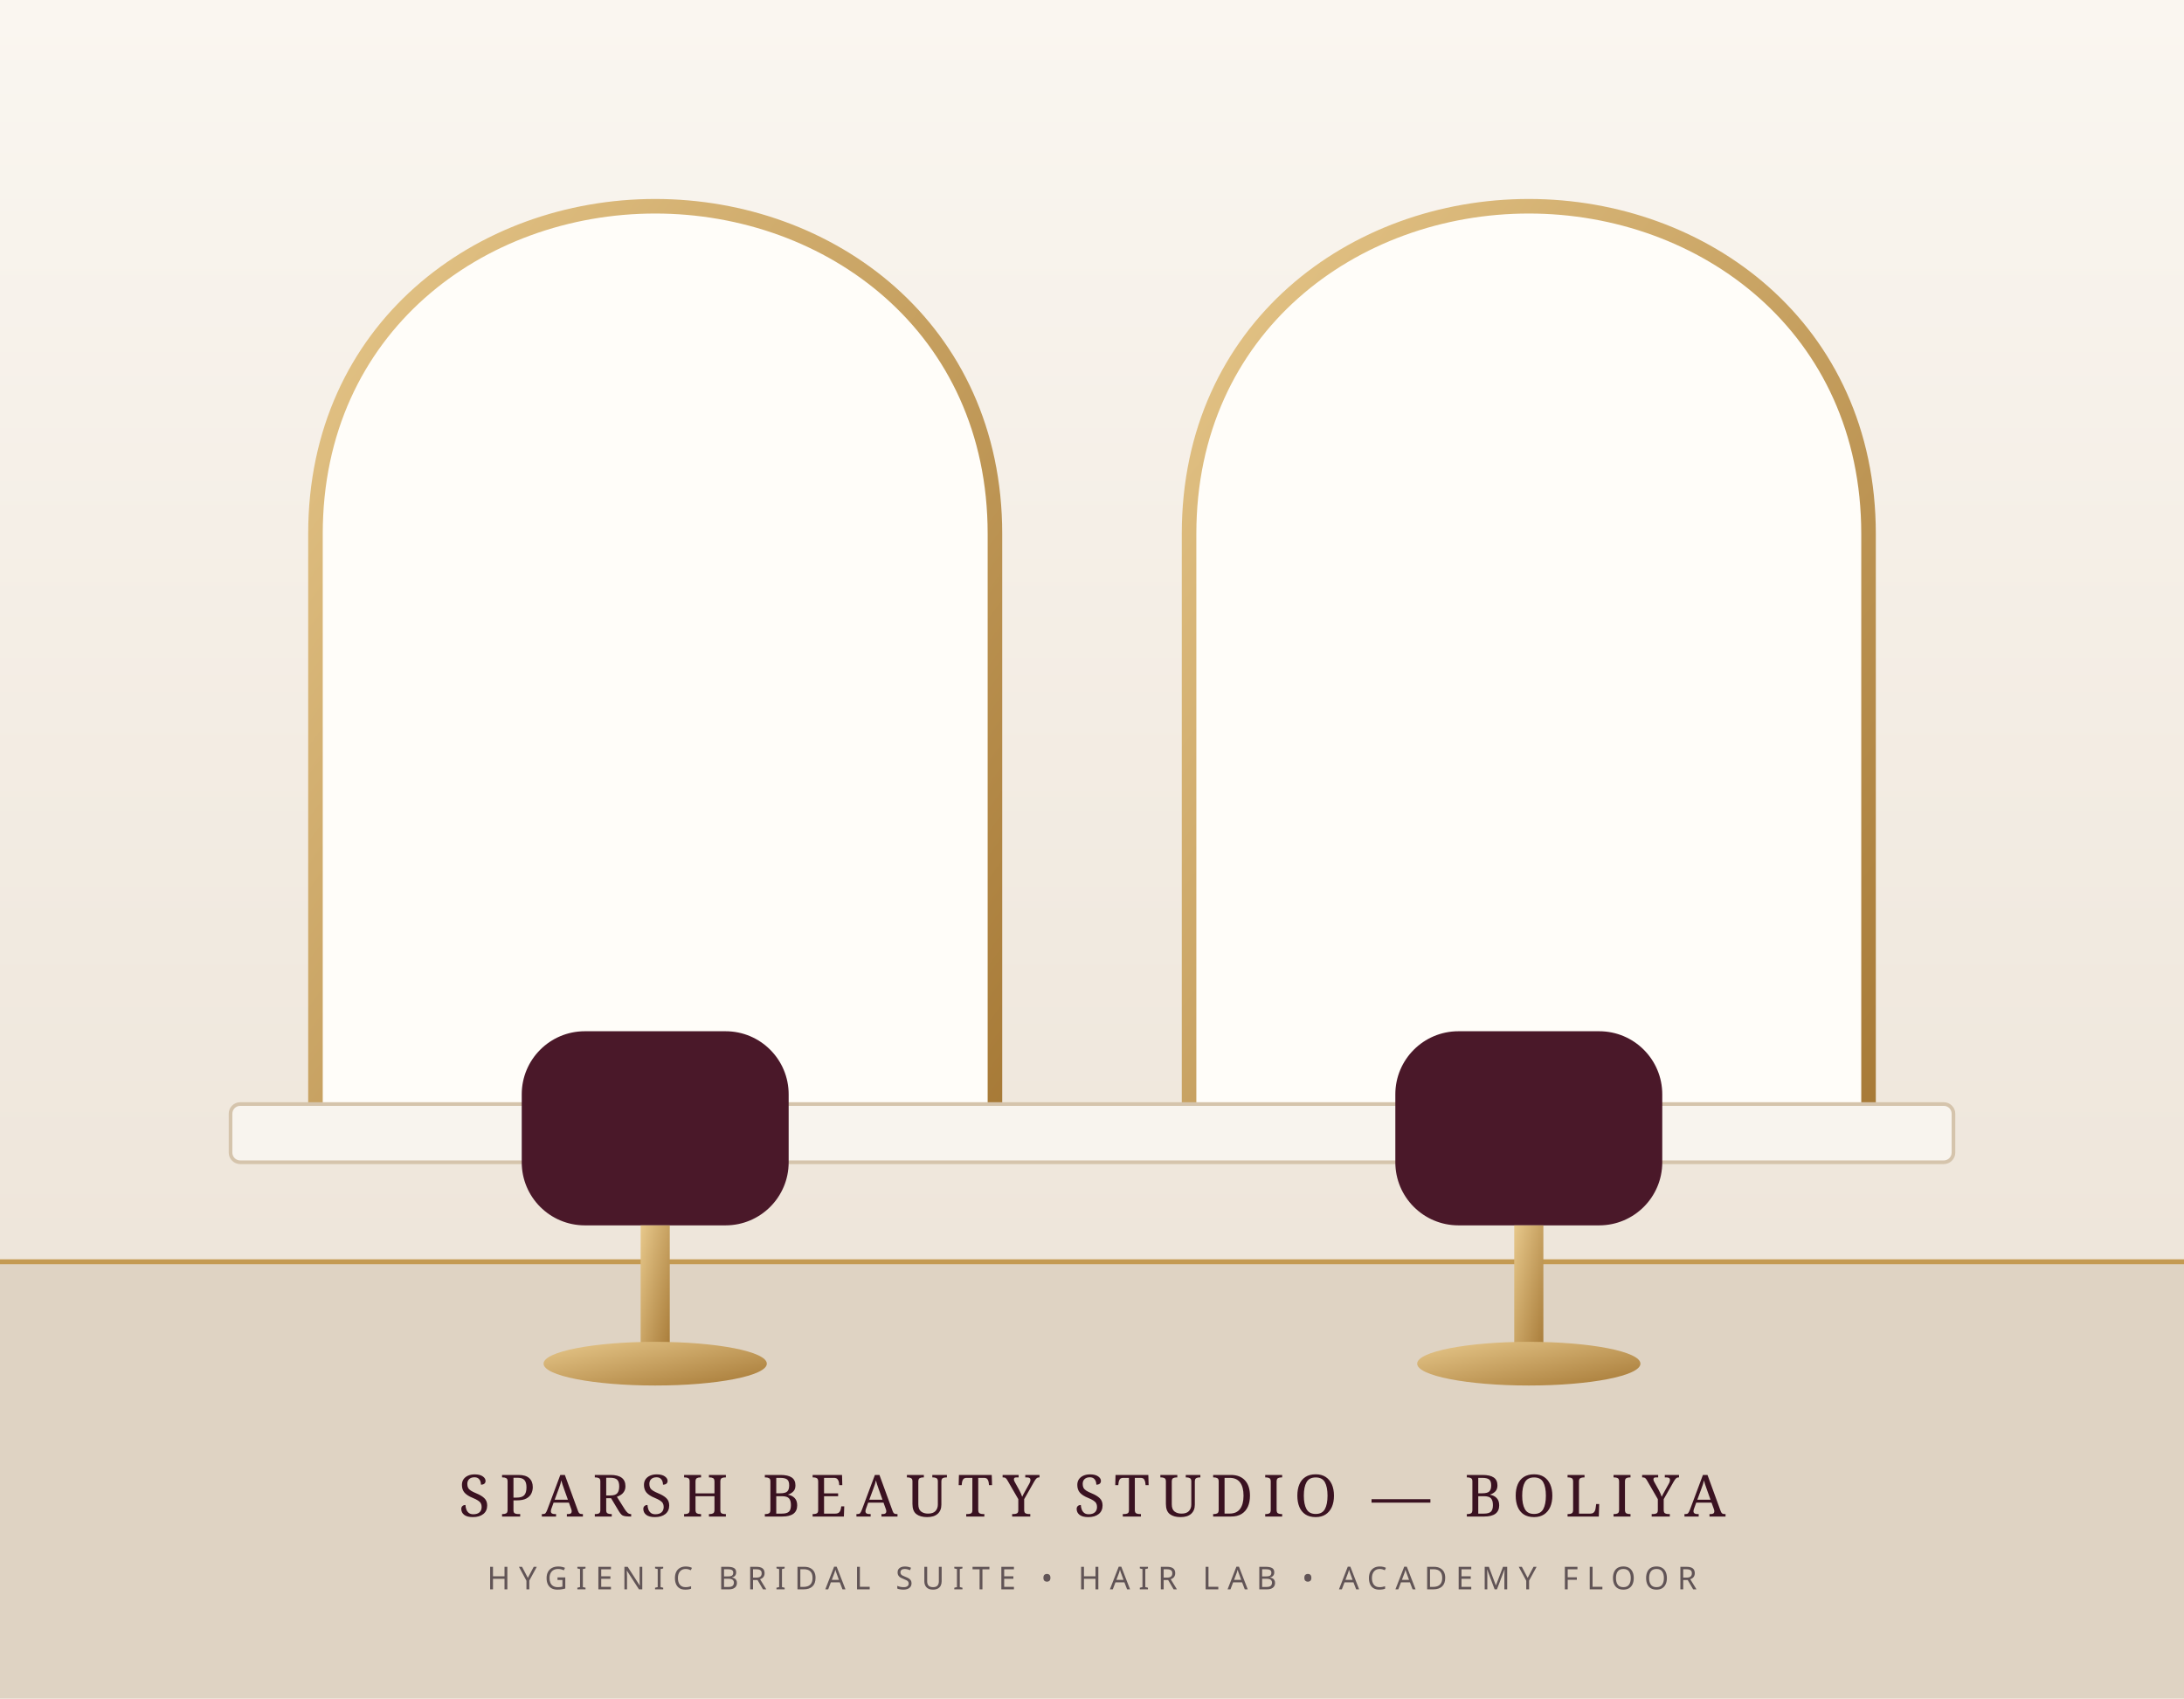
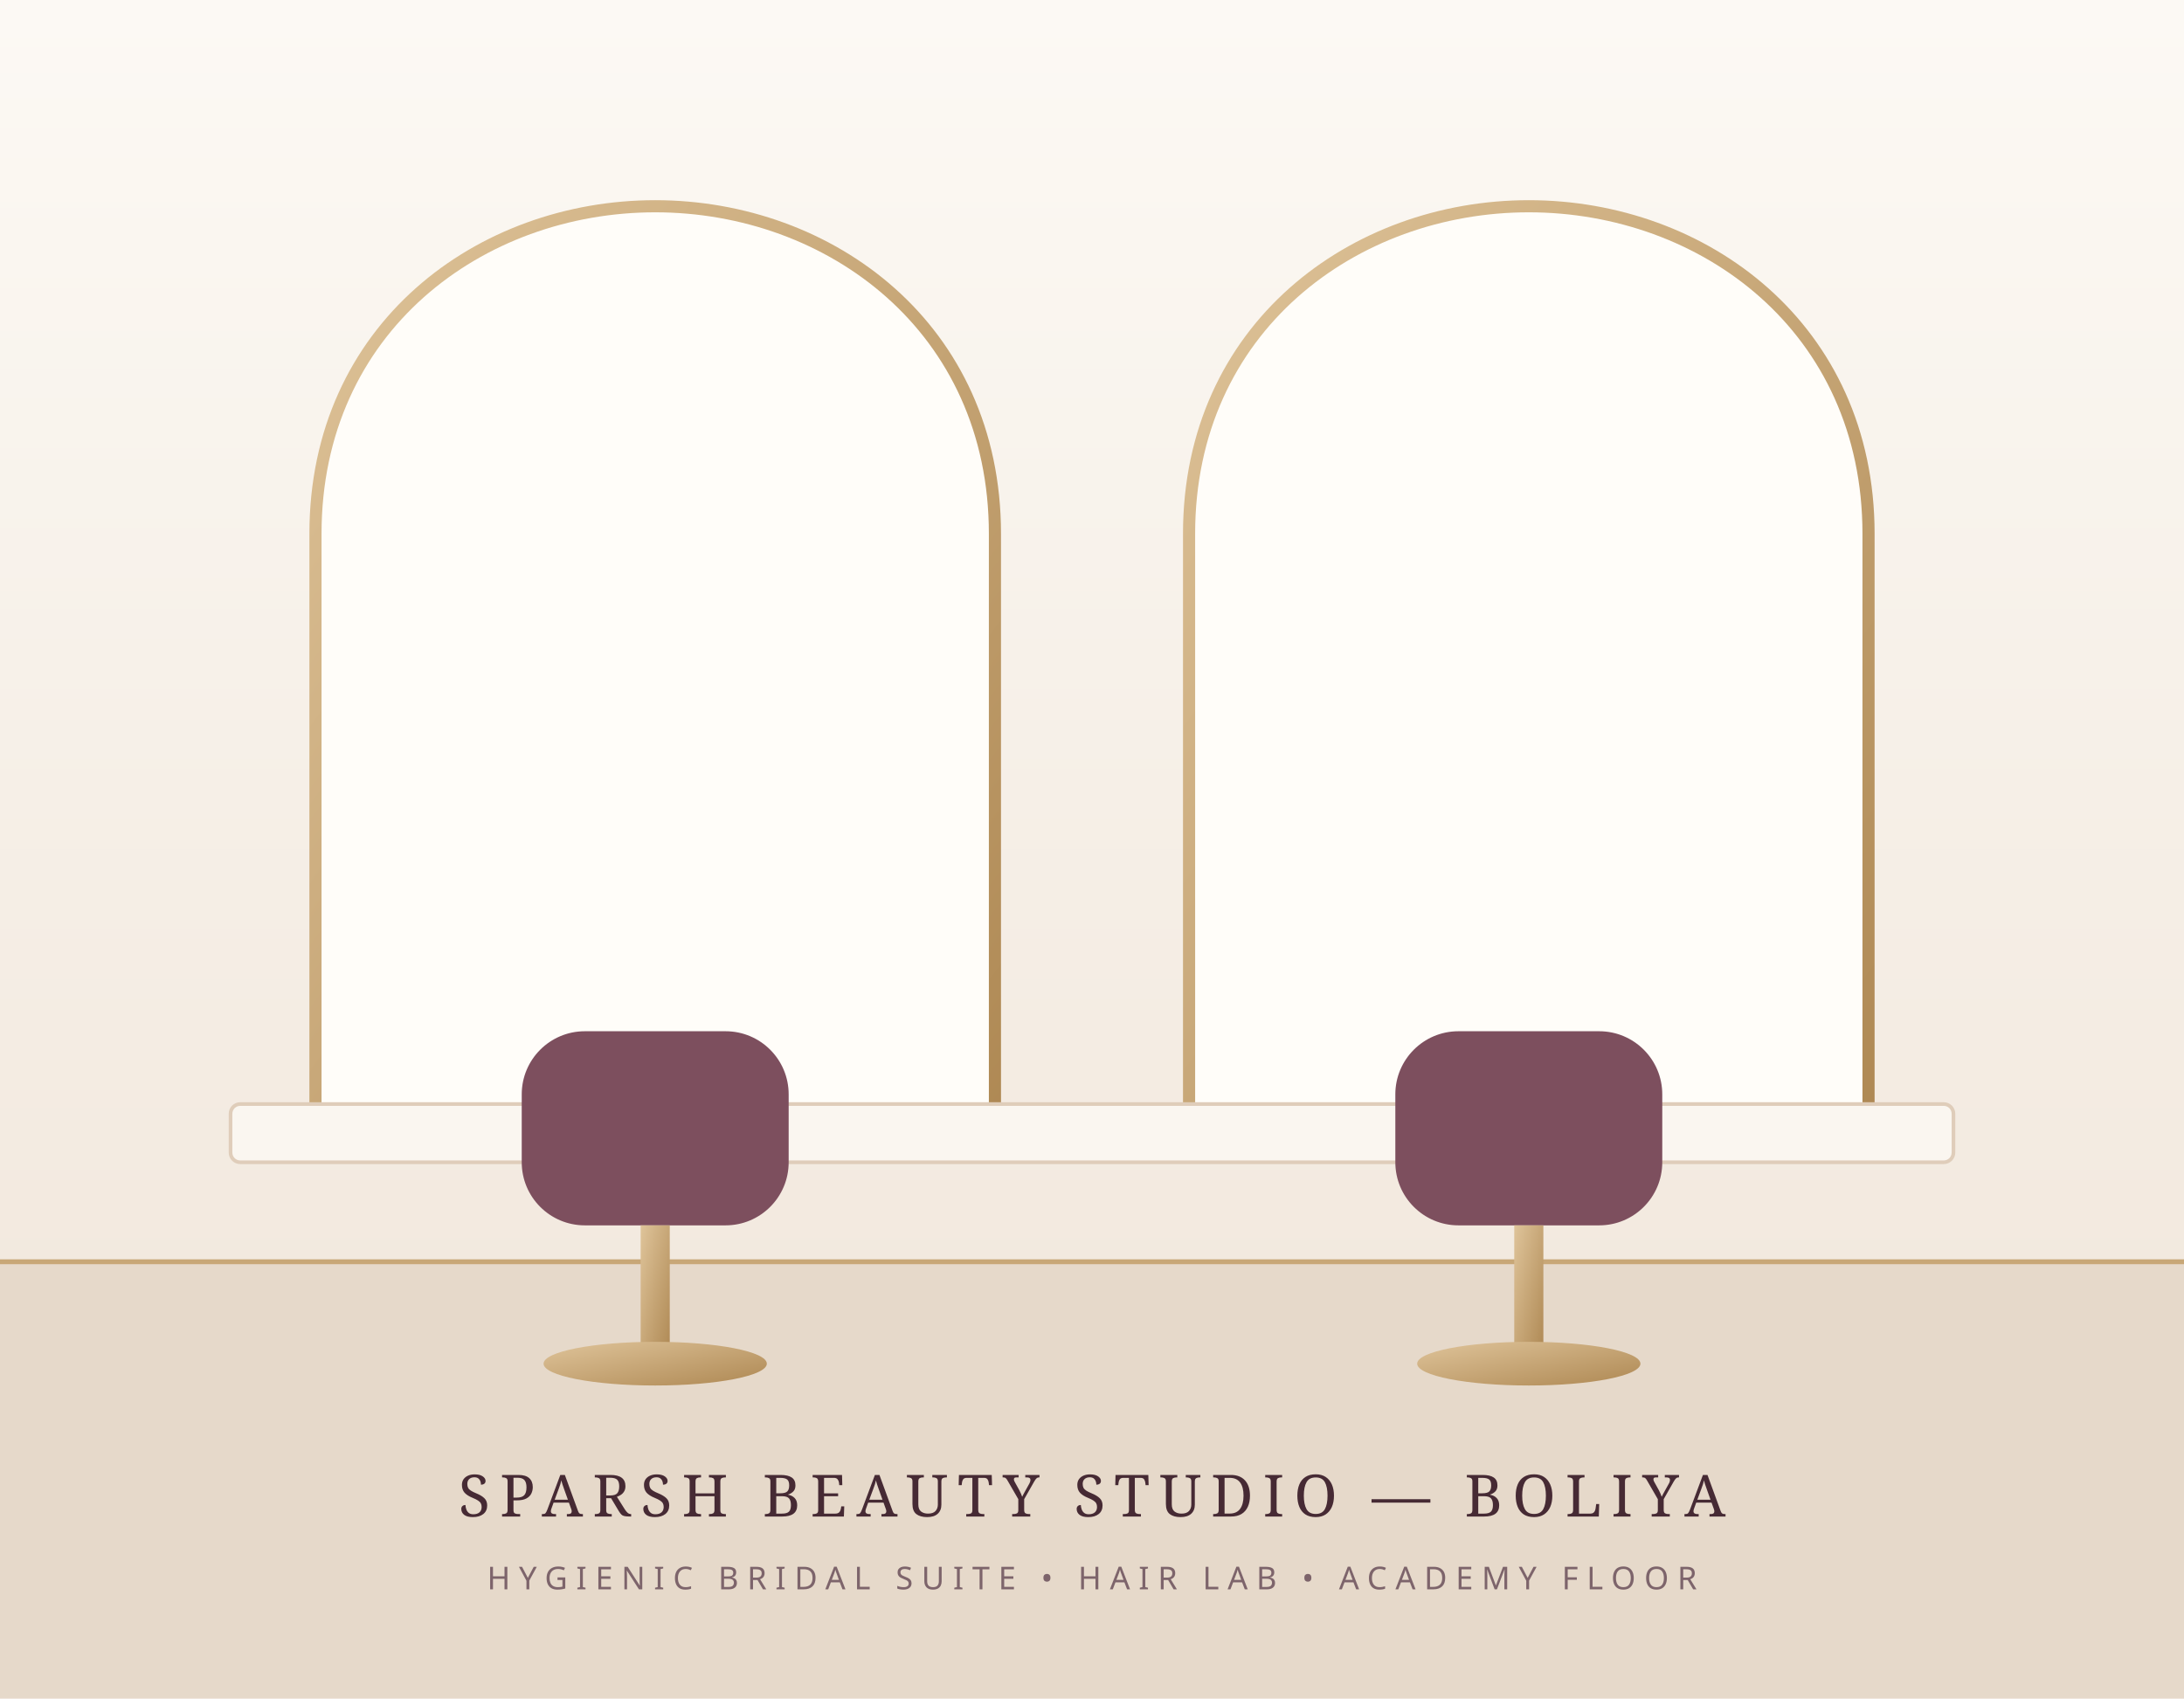
<svg xmlns="http://www.w3.org/2000/svg" viewBox="0 0 900 700" role="img" aria-label="Sparsh Beauty Studio Boliya">
  <defs>
    <linearGradient id="wallSt" x1="0" y1="0" x2="0" y2="1">
-       <stop offset="0%" stop-color="#FAF6F0" />
-       <stop offset="100%" stop-color="#EAE0D3" />
+       <stop offset="0%" stop-color="#FCF9F4" />
+       <stop offset="100%" stop-color="#EFE4D8" />
    </linearGradient>
    <linearGradient id="brass" x1="0" y1="0" x2="1" y2="1">
-       <stop offset="0%" stop-color="#E7C88B" />
-       <stop offset="100%" stop-color="#A67936" />
+       <stop offset="0%" stop-color="#DFC49A" />
+       <stop offset="100%" stop-color="#AE8853" />
    </linearGradient>
  </defs>
  <rect width="900" height="700" fill="url(#wallSt)" />
-   <rect x="0" y="520" width="900" height="180" fill="#DFD3C3" />
-   <line x1="0" y1="520" x2="900" y2="520" stroke="#C49A52" stroke-width="2" />
+   <rect x="0" y="520" width="900" height="180" fill="#E6D9CA" />
+   <line x1="0" y1="520" x2="900" y2="520" stroke="#C8A777" stroke-width="2" />
  <g>
-     <path d="M130 470 L130 220 C130 135 198 85 270 85 C342 85 410 135 410 220 L410 470 Z" fill="#FFFDF9" stroke="url(#brass)" stroke-width="6" />
-     <path d="M490 470 L490 220 C490 135 558 85 630 85 C702 85 770 135 770 220 L770 470 Z" fill="#FFFDF9" stroke="url(#brass)" stroke-width="6" />
+     <path d="M130 470 L130 220 C130 135 198 85 270 85 C342 85 410 135 410 220 L410 470 Z" fill="#FFFDF9" stroke="url(#brass)" stroke-width="5" />
+     <path d="M490 470 L490 220 C490 135 558 85 630 85 C702 85 770 135 770 220 L770 470 Z" fill="#FFFDF9" stroke="url(#brass)" stroke-width="5" />
  </g>
-   <rect x="95" y="455" width="710" height="24" rx="4" fill="#F8F4EE" stroke="#D5C4AC" stroke-width="1.5" />
-   <rect x="215" y="425" width="110" height="80" rx="26" fill="#4A1829" />
+   <rect x="95" y="455" width="710" height="24" rx="4" fill="#FAF6F0" stroke="#DFCDBA" stroke-width="1.5" />
+   <rect x="215" y="425" width="110" height="80" rx="26" fill="#7D4F5E" />
  <rect x="264" y="505" width="12" height="55" fill="url(#brass)" />
  <ellipse cx="270" cy="562" rx="46" ry="9" fill="url(#brass)" />
-   <rect x="575" y="425" width="110" height="80" rx="26" fill="#4A1829" />
+   <rect x="575" y="425" width="110" height="80" rx="26" fill="#7D4F5E" />
  <rect x="624" y="505" width="12" height="55" fill="url(#brass)" />
  <ellipse cx="630" cy="562" rx="46" ry="9" fill="url(#brass)" />
-   <text x="450" y="625" text-anchor="middle" font-family="Georgia, serif" font-size="24" letter-spacing="4" fill="#3A1221">SPARSH BEAUTY STUDIO — BOLIYA</text>
-   <text x="450" y="655" text-anchor="middle" font-family="sans-serif" font-size="13" letter-spacing="3.5" fill="#615456">HYGIENIC BRIDAL SUITE • HAIR LAB • ACADEMY FLOOR</text>
+   <text x="450" y="625" text-anchor="middle" font-family="Georgia, serif" font-size="24" letter-spacing="4" fill="#462A34">SPARSH BEAUTY STUDIO — BOLIYA</text>
+   <text x="450" y="655" text-anchor="middle" font-family="sans-serif" font-size="13" letter-spacing="3.5" fill="#7D646B">HYGIENIC BRIDAL SUITE • HAIR LAB • ACADEMY FLOOR</text>
</svg>
